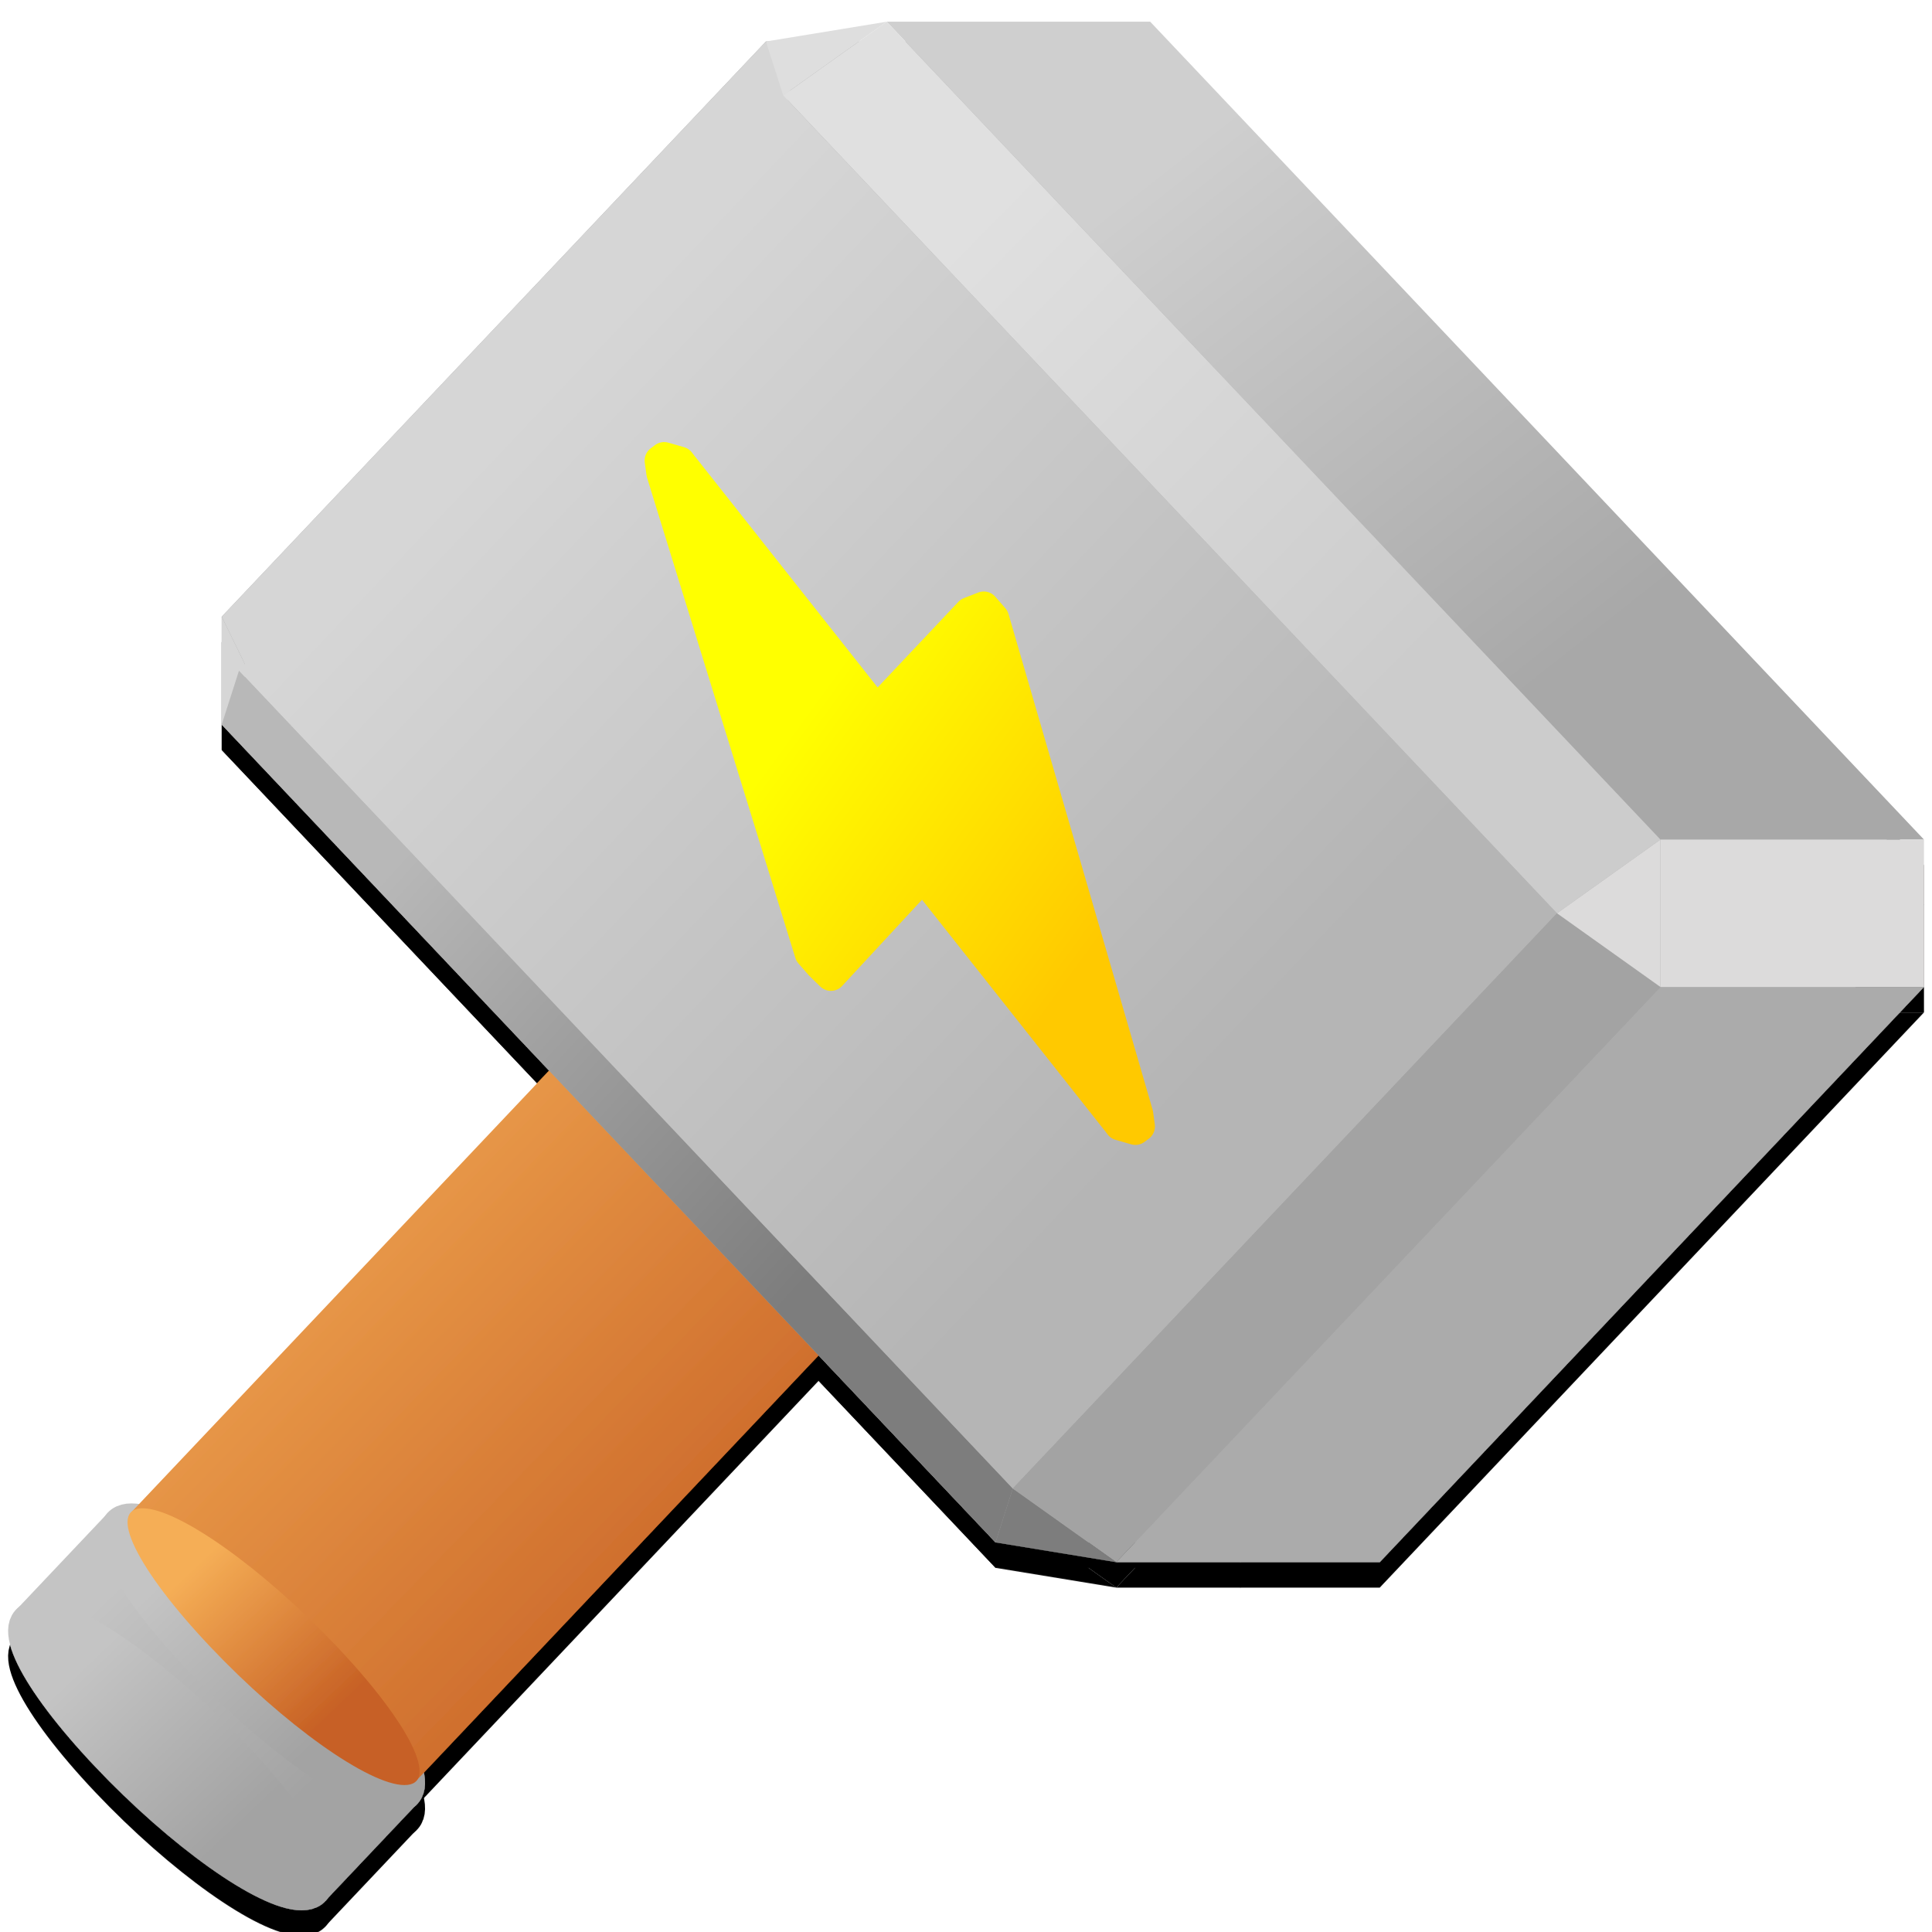
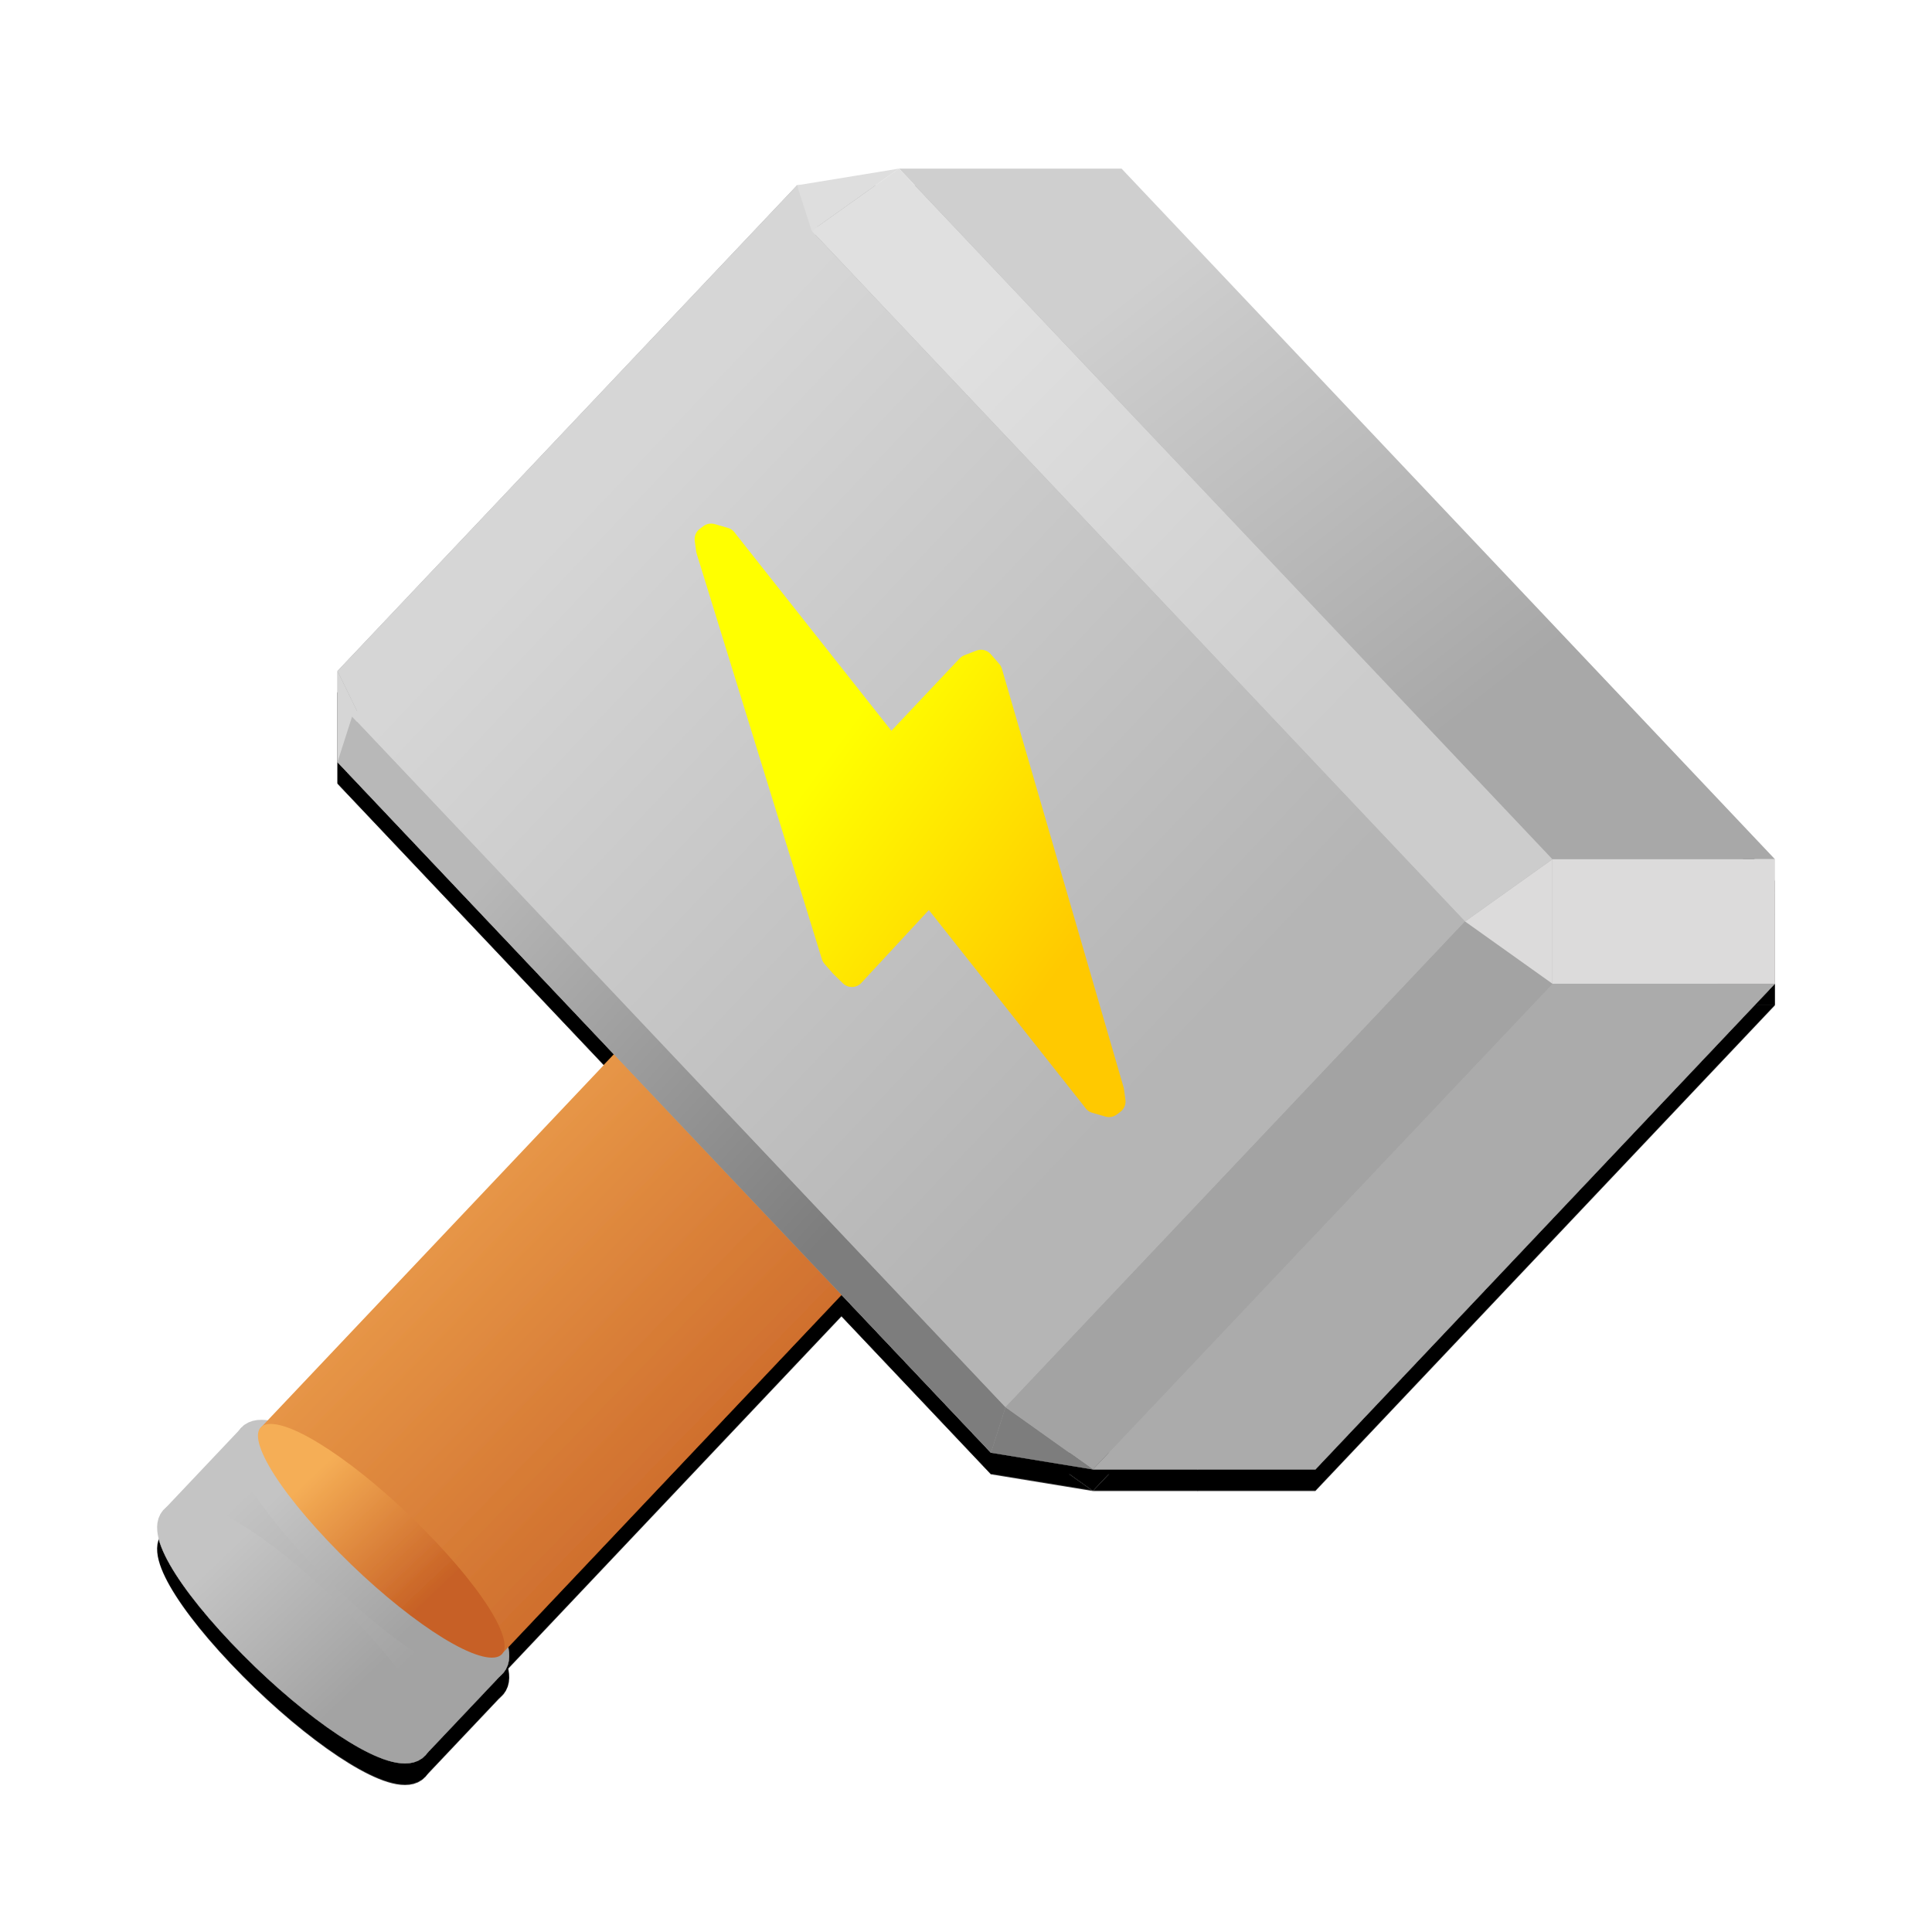
- <svg xmlns="http://www.w3.org/2000/svg" xmlns:xlink="http://www.w3.org/1999/xlink" class="hammer" width="38" height="38" version="1.1" viewBox="-50 -50 38 38">
+ <svg xmlns="http://www.w3.org/2000/svg" xmlns:xlink="http://www.w3.org/1999/xlink" class="hammer" width="45" height="45" version="1.1" viewBox="-50 -50 45 45">
  <defs>
    <filter id="outline-all" width="300%" height="300%" x="-1" y="-1">
      <feDropShadow dx="0.5" dy="0" flood-color="#000" flood-opacity="1" stdDeviation="0" />
      <feDropShadow dx="-0.5" dy="0" flood-color="#000" flood-opacity="1" stdDeviation="0" />
      <feDropShadow dx="0" dy="-0.5" flood-color="#000" flood-opacity="1" stdDeviation="0" />
      <feDropShadow dx="0" dy="0.5" flood-color="#000" flood-opacity="1" stdDeviation="0" />
    </filter>
    <linearGradient id="gradient-dynamic-7" x1="2.689" x2="20.805" y1="-25.244" y2="-7.128" gradientTransform="scale(1.1262 .88795)" gradientUnits="userSpaceOnUse">
      <stop stop-color="#cfcfcf" offset=".22" />
      <stop stop-color="#a8a8a8" offset=".72" />
    </linearGradient>
    <linearGradient id="gradient-dynamic-8" x1="-9.984" x2="16.668" y1="-20.393" y2="6.259" gradientTransform="scale(.97266 1.0281)" gradientUnits="userSpaceOnUse">
      <stop stop-color="#d6d6d6" offset=".22" />
      <stop stop-color="#b5b5b5" offset=".72" />
    </linearGradient>
    <linearGradient id="gradient-dynamic-9" x1="-2.034" x2="9.745" y1="-12.055" y2="-.275" gradientTransform="scale(.85209 1.1736)" gradientUnits="userSpaceOnUse">
      <stop stop-color="#ff0" offset=".35" />
      <stop stop-color="#ffc900" offset=".8" />
    </linearGradient>
    <linearGradient id="gradient-dynamic-10" x1="1.001" x2="18.396" y1="-22.234" y2="-4.84" gradientTransform="scale(.99193 1.0081)" gradientUnits="userSpaceOnUse">
      <stop stop-color="#e0e0e0" offset=".22" />
      <stop stop-color="#ccc" offset=".72" />
    </linearGradient>
    <linearGradient id="gradient-dynamic-11" x1="-10.551" x2="5.782" y1="-9.194" y2="7.139" gradientTransform="scale(.95257 1.0498)" gradientUnits="userSpaceOnUse">
      <stop stop-color="#b8b8b8" offset=".22" />
      <stop stop-color="#7d7d7d" offset=".72" />
    </linearGradient>
    <linearGradient id="gradient-dynamic-12" y2="1">
      <stop stop-color="#f5ae56" offset=".22" />
      <stop stop-color="#c76125" offset=".72" />
    </linearGradient>
    <linearGradient id="gradient-dynamic-13" y2="1">
      <stop stop-color="#c4c4c4" offset=".22" />
      <stop stop-color="#a3a3a3" offset=".72" />
    </linearGradient>
    <linearGradient id="linearGradient337" x1="-13.886" x2="-6.127" y1="7.007" y2="14.766" gradientTransform="scale(1.0146 .98565)" gradientUnits="userSpaceOnUse" xlink:href="#gradient-dynamic-13" />
    <linearGradient id="linearGradient339" x1="-13.911" x2="-7.666" y1="8.851" y2="15.096" gradientTransform="scale(1.0247 .9759)" gradientUnits="userSpaceOnUse" xlink:href="#gradient-dynamic-13" />
    <linearGradient id="linearGradient343" x1="-12.149" x2="-5.904" y1="6.893" y2="13.138" gradientTransform="scale(1.0246 .97601)" gradientUnits="userSpaceOnUse" xlink:href="#gradient-dynamic-13" />
    <linearGradient id="linearGradient347" x1="-11.994" x2="9.959" y1="-9.931" y2="12.023" gradientTransform="scale(.98611 1.0141)" gradientUnits="userSpaceOnUse" xlink:href="#gradient-dynamic-12" />
    <linearGradient id="linearGradient349" x1="-11.588" x2="-5.995" y1="7.01" y2="12.602" gradientTransform="scale(1.0273 .97347)" gradientUnits="userSpaceOnUse" xlink:href="#gradient-dynamic-12" />
    <linearGradient id="linearGradient351" x1="4.042" x2="9.635" y1="-10.423" y2="-4.83" gradientTransform="scale(1.0272 .97356)" gradientUnits="userSpaceOnUse" xlink:href="#gradient-dynamic-12" />
  </defs>
-   <g transform="translate(-35.588 -27.158)" filter="url(#outline-all)">
+   <g transform="translate(-32.088 -23.658)" filter="url(#outline-all)">
    <path d="m-4.868-10.713 0.368 2.511 1.668-1.061z" fill="#7d7d7d" stroke-linecap="round" stroke-linejoin="round" />
    <g fill="#a3a3a3" stroke-linecap="round" stroke-linejoin="round">
      <path d="m5.836-22.026-10.704 11.313 2.036 1.45 10.703-11.314z" />
      <path d="m12.019 6.435-2.035 1.449-15.22-16.086 2.036-1.45z" />
      <path d="m23.091-4.49-10.704 11.314-15.219-16.087 10.703-11.314z" />
    </g>
    <path d="m5.836-22.026h2.743l-0.708 1.449z" fill="#dcdbdb" stroke-linecap="round" stroke-linejoin="round" />
    <path d="m7.843-22.026-0.518 1.06 15.588 16.476 0.517-1.061z" fill="#a3a3a3" stroke-linecap="round" stroke-linejoin="round" />
    <path d="m-9.249 9.776-1.806 1.909" stroke="url(#linearGradient337)" stroke-width="8.35" />
    <g stroke-linecap="round" stroke-linejoin="round">
      <path d="m-12.302 11.685c-1.449-1.531-2.03-2.722-1.329-2.722 0.702 0 2.374 1.191 3.823 2.722s2.03 2.722 1.329 2.722c-0.702 0-2.374-1.191-3.823-2.722" fill="url(#linearGradient339)" stroke="url(#linearGradient339)" stroke-width=".65" />
      <path d="m-10.496 9.776c1.449 1.531 3.121 2.722 3.823 2.722 0.701 0 0.12-1.191-1.329-2.722-1.448-1.532-3.121-2.723-3.822-2.723-0.702 0-0.121 1.191 1.328 2.723" fill="url(#linearGradient343)" stroke="url(#linearGradient343)" stroke-width=".65" />
      <path d="m-10.051-10.713h5.183v2.122h-5.183z" fill="#a3a3a3" />
      <path d="m-10.051-10.713h5.183l10.704-11.313h-5.183z" fill="#a3a3a3" />
    </g>
    <path d="m7.024-7.425-16.055 16.971" stroke="url(#linearGradient347)" stroke-width="7.7" />
    <g stroke-linecap="round" stroke-linejoin="round">
      <path d="m-10.278 9.546c-1.449-1.531-2.03-2.722-1.329-2.722 0.702 0 2.374 1.191 3.823 2.722s2.03 2.722 1.328 2.722c-0.701 0-2.374-1.191-3.822-2.722" fill="url(#linearGradient349)" />
      <path d="m5.777-7.425c1.449 1.532 3.121 2.723 3.823 2.723 0.701 0 0.12-1.191-1.329-2.723-1.448-1.531-3.121-2.722-3.822-2.722-0.702 0-0.121 1.191 1.328 2.722" fill="url(#linearGradient351)" />
      <path d="m10.352 7.495h-5.183l-15.22-16.086h5.183z" fill="#a3a3a3" />
      <path d="m0.653-22.026h7.926-5.183z" fill="#dcdbdb" />
      <path d="m23.43-6.329h-5.183l-15.219-16.086h5.183z" fill="url(#gradient-dynamic-7)" />
      <path d="m12.726 7.884h-5.182l10.703-11.313h5.183z" fill="#ababab" />
      <path d="m-10.051-10.713v2.122l0.518-1.061z" fill="#d6d6d6" />
      <path d="m23.43-3.429h-5.183v-2.9h5.183z" fill="#dcdbdb" />
      <path d="m0.653-22.026-10.704 11.313 0.518 1.061 10.704-11.314z" fill="#d6d6d6" />
      <path d="m-9.711-9.652-0.34 1.061 15.22 16.086 0.339-1.06z" fill="url(#gradient-dynamic-11)" />
      <path d="m0.653-22.026 2.375-0.389-2.035 1.449z" fill="#dedede" />
      <path d="m7.544 7.884-2.375-0.389 0.339-1.06z" fill="#7d7d7d" />
      <path d="m0.993-20.966-10.704 11.314 15.219 16.087 10.704-11.314z" fill="url(#gradient-dynamic-8)" />
      <path d="m4.657-10.799-1.827 1.937-3.8-4.806-1e-3 1e-3 -0.069-0.091-0.309-0.089-0.084 0.063 0.034 0.247 2.917 9.447 0.198 0.227 0.215 0.21 1.81-1.954 3.801 4.805v-2e-3l0.069 0.092 0.309 0.089 0.084-0.063-0.034-0.247-2.834-9.748-0.198-0.227z" fill="url(#gradient-dynamic-9)" stroke="url(#gradient-dynamic-9)" stroke-width=".6" />
      <path d="m18.247-6.329-2.035 1.45-15.219-16.087 2.035-1.449z" fill="url(#gradient-dynamic-10)" />
      <path d="m18.247-3.429-10.703 11.313-2.036-1.449 10.704-11.314z" fill="#a3a3a3" />
      <path d="m18.247-3.429v-2.9l-2.035 1.45z" fill="#dcdbdb" />
    </g>
  </g>
</svg>
